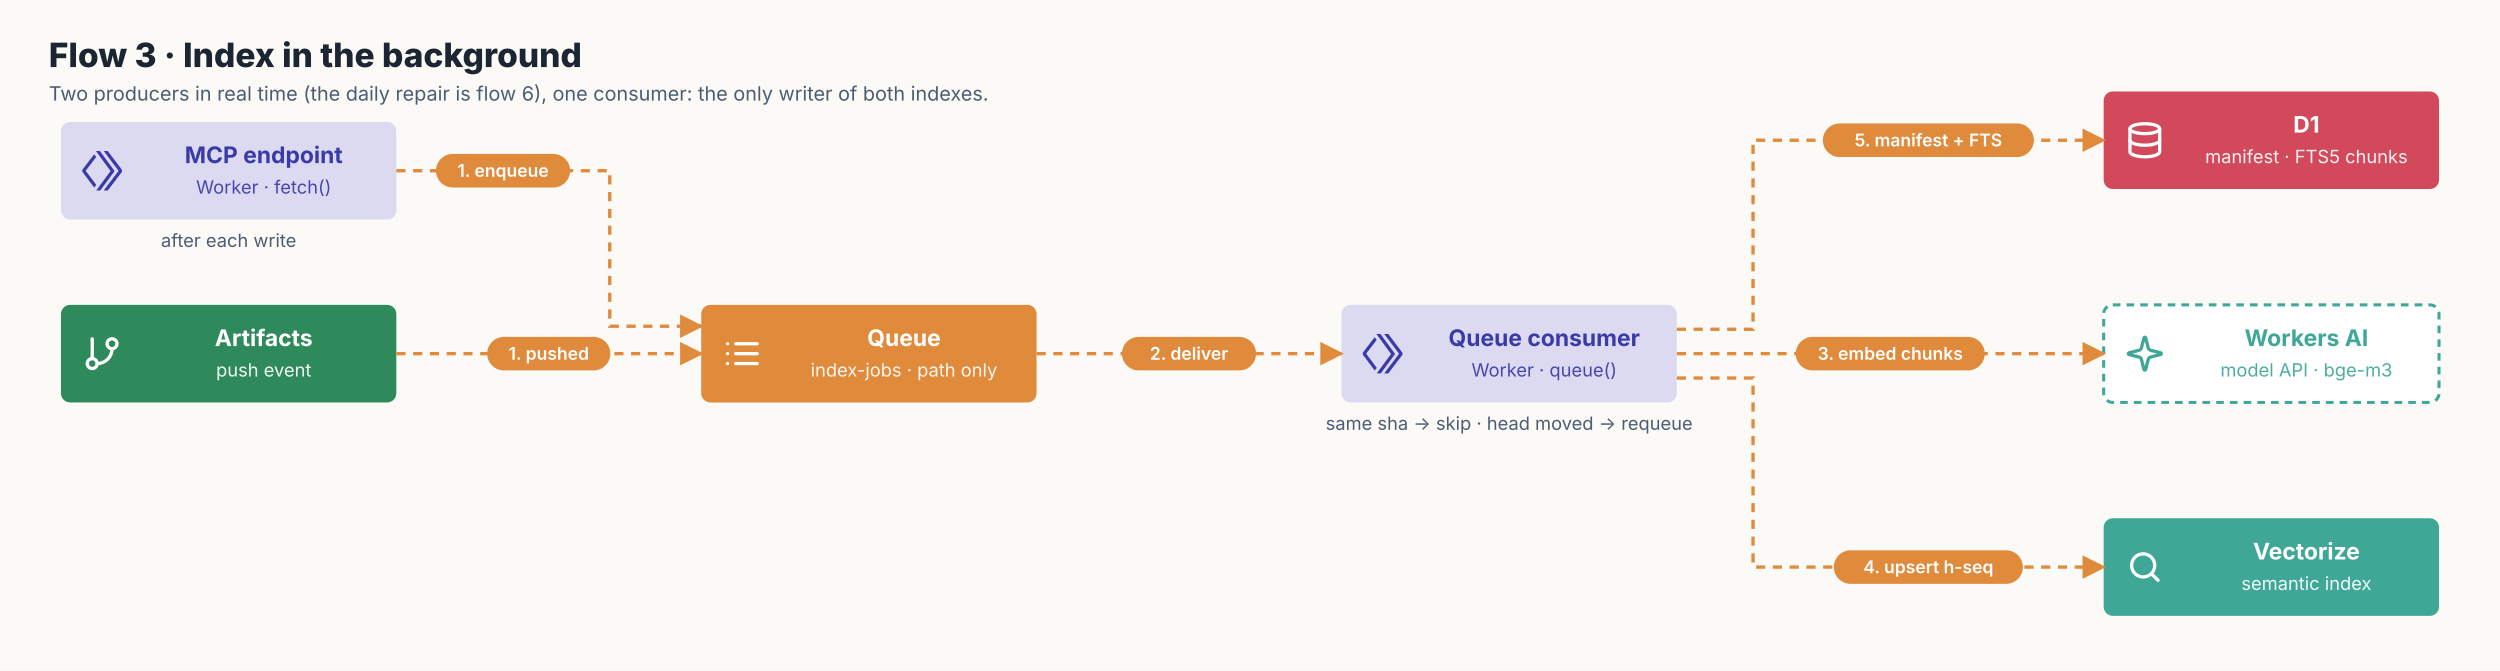
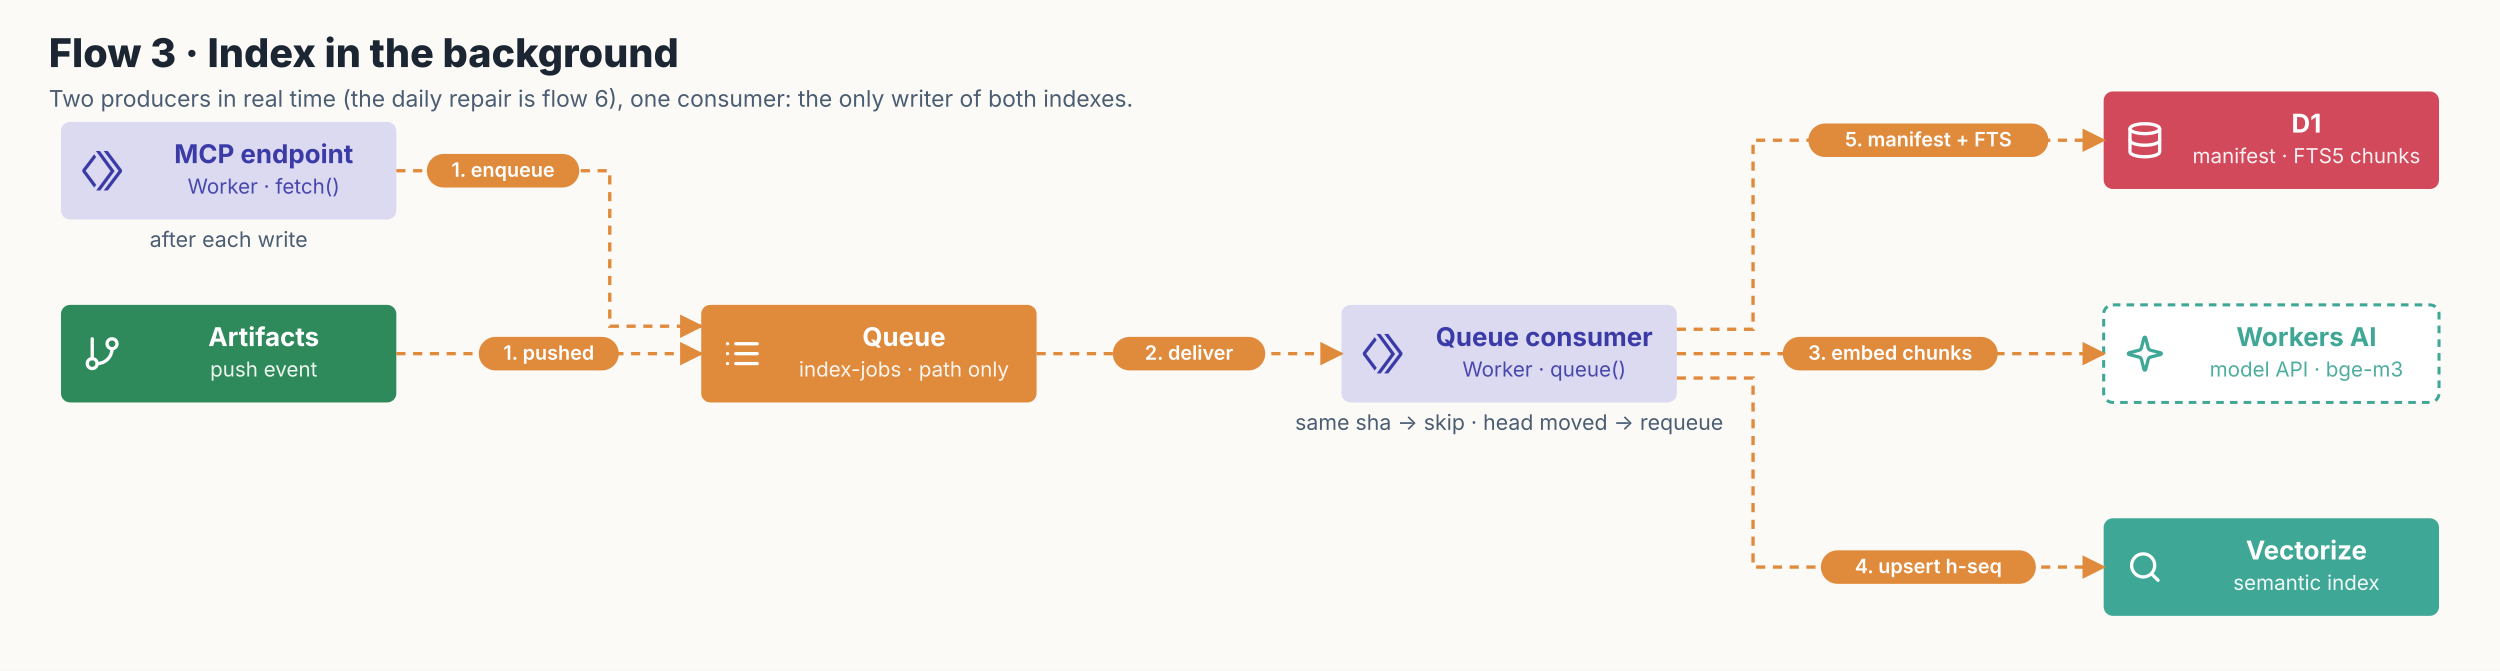
<svg xmlns="http://www.w3.org/2000/svg" viewBox="0 0 1640 440" width="1640" height="440" font-family="Onest, Inter, system-ui, sans-serif">
  <defs>
    <marker id="m" viewBox="0 0 10 10" refX="9" refY="5" markerWidth="8" markerHeight="8" orient="auto-start-reverse">
      <path d="M0,0 L10,5 L0,10 z" fill="#677A8E" />
    </marker>
    <marker id="m-auth" viewBox="0 0 10 10" refX="9" refY="5" markerWidth="7" markerHeight="7" orient="auto-start-reverse">
      <path d="M0,0 L10,5 L0,10 z" fill="#677A8E" />
    </marker>
    <marker id="m-write" viewBox="0 0 10 10" refX="9" refY="5" markerWidth="7" markerHeight="7" orient="auto-start-reverse">
      <path d="M0,0 L10,5 L0,10 z" fill="#5B5BD6" />
    </marker>
    <marker id="m-index" viewBox="0 0 10 10" refX="9" refY="5" markerWidth="7" markerHeight="7" orient="auto-start-reverse">
      <path d="M0,0 L10,5 L0,10 z" fill="#E08A3C" />
    </marker>
    <marker id="m-read" viewBox="0 0 10 10" refX="9" refY="5" markerWidth="7" markerHeight="7" orient="auto-start-reverse">
      <path d="M0,0 L10,5 L0,10 z" fill="#2F8A5B" />
    </marker>
    <marker id="m-fail" viewBox="0 0 10 10" refX="9" refY="5" markerWidth="7" markerHeight="7" orient="auto-start-reverse">
      <path d="M0,0 L10,5 L0,10 z" fill="#D1495B" />
    </marker>
    <marker id="ms" viewBox="0 0 10 10" refX="9" refY="5" markerWidth="8" markerHeight="8" orient="auto-start-reverse">
      <path d="M0,0 L10,5 L0,10 z" fill="#677A8E" />
    </marker>
-     <style>.t{fill:#fff;font-size:15px;font-weight:700}.s{fill:#fff;font-size:12px;opacity:.92}.c{fill:#4A5D72;font-size:12px}
- .a{fill:none;stroke:#677A8E;stroke-width:1.6;stroke-dasharray:6 5}.p{fill:#fff;font-size:11.5px;font-weight:600}
- .h{fill:#1B2632;font-size:22px;font-weight:800}.hs{fill:#4A5D72;font-size:13px}.g{fill:none;stroke:#E6D5C1;stroke-width:1.5;stroke-dasharray:2 4}.gl{fill:#8C6A43;font-size:12px;font-weight:600}.lg{fill:#1B2632;font-size:13px;font-weight:600}.ft{font-size:12px;font-weight:700;letter-spacing:.06em}</style>
+     <style>.t{fill:#fff;font-size:17px;font-weight:700}.s{fill:#fff;font-size:13.5px;opacity:.92}.c{fill:#4A5D72;font-size:14px}
+ .a{fill:none;stroke:#677A8E;stroke-width:1.6;stroke-dasharray:6 5}.p{fill:#fff;font-size:13px;font-weight:600}
+ .h{fill:#1B2632;font-size:26px;font-weight:800}.hs{fill:#4A5D72;font-size:15px}.g{fill:none;stroke:#E6D5C1;stroke-width:1.5;stroke-dasharray:2 4}.gl{fill:#8C6A43;font-size:13.5px;font-weight:600}.lg{fill:#1B2632;font-size:13px;font-weight:600}.ft{font-size:12px;font-weight:700;letter-spacing:.06em}</style>
  </defs>
  <rect width="100%" height="100%" fill="#FCFAF7" />
  <text x="32" y="44" class="h">Flow 3 · Index in the background</text>
-   <text x="32" y="66" class="hs">Two producers in real time (the daily repair is flow 6), one consumer: the only writer of both indexes.</text>
+   <text x="32" y="70" class="hs">Two producers in real time (the daily repair is flow 6), one consumer: the only writer of both indexes.</text>
  <rect x="40" y="80" width="220" height="64" rx="6" fill="#5B5BD6" fill-opacity="0.2" />
  <path transform="translate(54,99) scale(1.083333)" d="m8.213.063 8.879 12.136-8.67 11.739h2.476l8.665-11.735-8.89-12.14Zm4.728 0 9.02 11.992-9.018 11.883h2.496L24 12.656v-1.199L15.434.063ZM7.178 2.02.01 11.398l-.01 1.2 7.203 9.644 1.238-1.676-6.396-8.556 6.361-8.313Z" fill="#3B3BA8" />
  <text x="173.0" y="107" text-anchor="middle" class="t" style="fill:#3B3BA8">MCP endpoint</text>
  <text x="173.0" y="127" text-anchor="middle" class="s" style="fill:#3B3BA8">Worker · fetch()</text>
  <text x="150.0" y="162" text-anchor="middle" class="c">after each write</text>
  <rect x="40" y="200" width="220" height="64" rx="6" fill="#2F8A5B" />
  <g transform="translate(54,219) scale(1.083333)" fill="none" stroke="#fff" stroke-width="2" stroke-linecap="round" stroke-linejoin="round">
    <path d="M6 3v12" />
    <circle cx="18" cy="6" r="3" />
    <circle cx="6" cy="18" r="3" />
    <path d="M18 9a9 9 0 0 1-9 9" />
  </g>
  <text x="173.0" y="227" text-anchor="middle" class="t" style="fill:#fff">Artifacts</text>
  <text x="173.0" y="247" text-anchor="middle" class="s" style="fill:#fff">push event</text>
  <rect x="460" y="200" width="220" height="64" rx="6" fill="#E08A3C" />
  <g transform="translate(474,219) scale(1.083333)" fill="none" stroke="#fff" stroke-width="2" stroke-linecap="round" stroke-linejoin="round">
    <path d="M8 6h13M8 12h13M8 18h13M3 6h.01M3 12h.01M3 18h.01" />
  </g>
  <text x="593.0" y="227" text-anchor="middle" class="t" style="fill:#fff">Queue</text>
  <text x="593.0" y="247" text-anchor="middle" class="s" style="fill:#fff">index-jobs · path only</text>
  <rect x="880" y="200" width="220" height="64" rx="6" fill="#5B5BD6" fill-opacity="0.2" />
  <path transform="translate(894,219) scale(1.083333)" d="m8.213.063 8.879 12.136-8.67 11.739h2.476l8.665-11.735-8.89-12.14Zm4.728 0 9.02 11.992-9.018 11.883h2.496L24 12.656v-1.199L15.434.063ZM7.178 2.02.01 11.398l-.01 1.2 7.203 9.644 1.238-1.676-6.396-8.556 6.361-8.313Z" fill="#3B3BA8" />
  <text x="1013.0" y="227" text-anchor="middle" class="t" style="fill:#3B3BA8">Queue consumer</text>
  <text x="1013.0" y="247" text-anchor="middle" class="s" style="fill:#3B3BA8">Worker · queue()</text>
  <text x="990.0" y="282" text-anchor="middle" class="c">same sha → skip · head moved → requeue</text>
  <rect x="1380" y="60" width="220" height="64" rx="6" fill="#D1495B" />
  <g transform="translate(1394,79) scale(1.083333)" fill="none" stroke="#fff" stroke-width="2" stroke-linecap="round" stroke-linejoin="round">
    <ellipse cx="12" cy="5" rx="9" ry="3" />
    <path d="M3 5v14a9 3 0 0 0 18 0V5" />
    <path d="M3 12a9 3 0 0 0 18 0" />
  </g>
  <text x="1513.0" y="87" text-anchor="middle" class="t" style="fill:#fff">D1</text>
  <text x="1513.0" y="107" text-anchor="middle" class="s" style="fill:#fff">manifest · FTS5 chunks</text>
  <rect x="1380" y="200" width="220" height="64" rx="6" fill="#fff" stroke="#3FA796" stroke-width="2" stroke-dasharray="5 4" />
  <g transform="translate(1394,219) scale(1.083333)" fill="none" stroke="#3FA796" stroke-width="2" stroke-linecap="round" stroke-linejoin="round">
    <path d="M9.94 15.5A2 2 0 0 0 8.5 14.06l-6.14-1.58a.5.5 0 0 1 0-.96L8.5 9.94A2 2 0 0 0 9.94 8.5l1.58-6.14a.5.5 0 0 1 .96 0L14.06 8.5a2 2 0 0 0 1.44 1.44l6.14 1.58a.5.5 0 0 1 0 .96l-6.14 1.58a2 2 0 0 0-1.44 1.44l-1.58 6.14a.5.5 0 0 1-.96 0z" />
  </g>
  <text x="1513.0" y="227" text-anchor="middle" class="t" style="fill:#3FA796">Workers AI</text>
  <text x="1513.0" y="247" text-anchor="middle" class="s" style="fill:#3FA796">model API · bge-m3</text>
  <rect x="1380" y="340" width="220" height="64" rx="6" fill="#3FA796" />
  <g transform="translate(1394,359) scale(1.083333)" fill="none" stroke="#fff" stroke-width="2" stroke-linecap="round" stroke-linejoin="round">
    <circle cx="11" cy="11" r="7" />
    <path d="m20 20-3.5-3.5" />
  </g>
  <text x="1513.0" y="367" text-anchor="middle" class="t" style="fill:#fff">Vectorize</text>
  <text x="1513.0" y="387" text-anchor="middle" class="s" style="fill:#fff">semantic index</text>
  <path d="M260,112 L400,112 L400,214 L460,214" class="a" style="stroke:#E08A3C;stroke-width:2.2" marker-end="url(#m-index)" />
-   <rect x="286.0" y="101.0" width="88.0" height="22" rx="11" fill="#E08A3C" />
+   <rect x="280.0" y="101.0" width="100.0" height="22" rx="11" fill="#E08A3C" />
  <text x="330.0" y="116.0" text-anchor="middle" class="p">1. enqueue</text>
  <path d="M260,232 L460,232" class="a" style="stroke:#E08A3C;stroke-width:2.2" marker-end="url(#m-index)" />
-   <rect x="319.6" y="221.0" width="80.8" height="22" rx="11" fill="#E08A3C" />
+   <rect x="314.1" y="221.0" width="91.8" height="22" rx="11" fill="#E08A3C" />
  <text x="360.0" y="236.0" text-anchor="middle" class="p">1. pushed</text>
  <path d="M680,232 L880,232" class="a" style="stroke:#E08A3C;stroke-width:2.2" marker-end="url(#m-index)" />
-   <rect x="736.0" y="221.0" width="88.0" height="22" rx="11" fill="#E08A3C" />
+   <rect x="730.0" y="221.0" width="100.0" height="22" rx="11" fill="#E08A3C" />
  <text x="780.0" y="236.0" text-anchor="middle" class="p">2. deliver</text>
  <path d="M1100,232 L1380,232" class="a" style="stroke:#E08A3C;stroke-width:2.2" marker-end="url(#m-index)" />
-   <rect x="1178.0" y="221.0" width="124.0" height="22" rx="11" fill="#E08A3C" />
+   <rect x="1169.5" y="221.0" width="141.0" height="22" rx="11" fill="#E08A3C" />
  <text x="1240.0" y="236.0" text-anchor="middle" class="p">3. embed chunks</text>
  <path d="M1100,248 L1150,248 L1150,372 L1380,372" class="a" style="stroke:#E08A3C;stroke-width:2.2" marker-end="url(#m-index)" />
-   <rect x="1203.0" y="361.0" width="124.0" height="22" rx="11" fill="#E08A3C" />
+   <rect x="1194.5" y="361.0" width="141.0" height="22" rx="11" fill="#E08A3C" />
  <text x="1265.0" y="376.0" text-anchor="middle" class="p">4. upsert h-seq</text>
  <path d="M1100,216 L1150,216 L1150,92 L1380,92" class="a" style="stroke:#E08A3C;stroke-width:2.2" marker-end="url(#m-index)" />
-   <rect x="1195.8" y="81.0" width="138.4" height="22" rx="11" fill="#E08A3C" />
+   <rect x="1186.3" y="81.0" width="157.4" height="22" rx="11" fill="#E08A3C" />
  <text x="1265.0" y="96.0" text-anchor="middle" class="p">5. manifest + FTS</text>
</svg>
